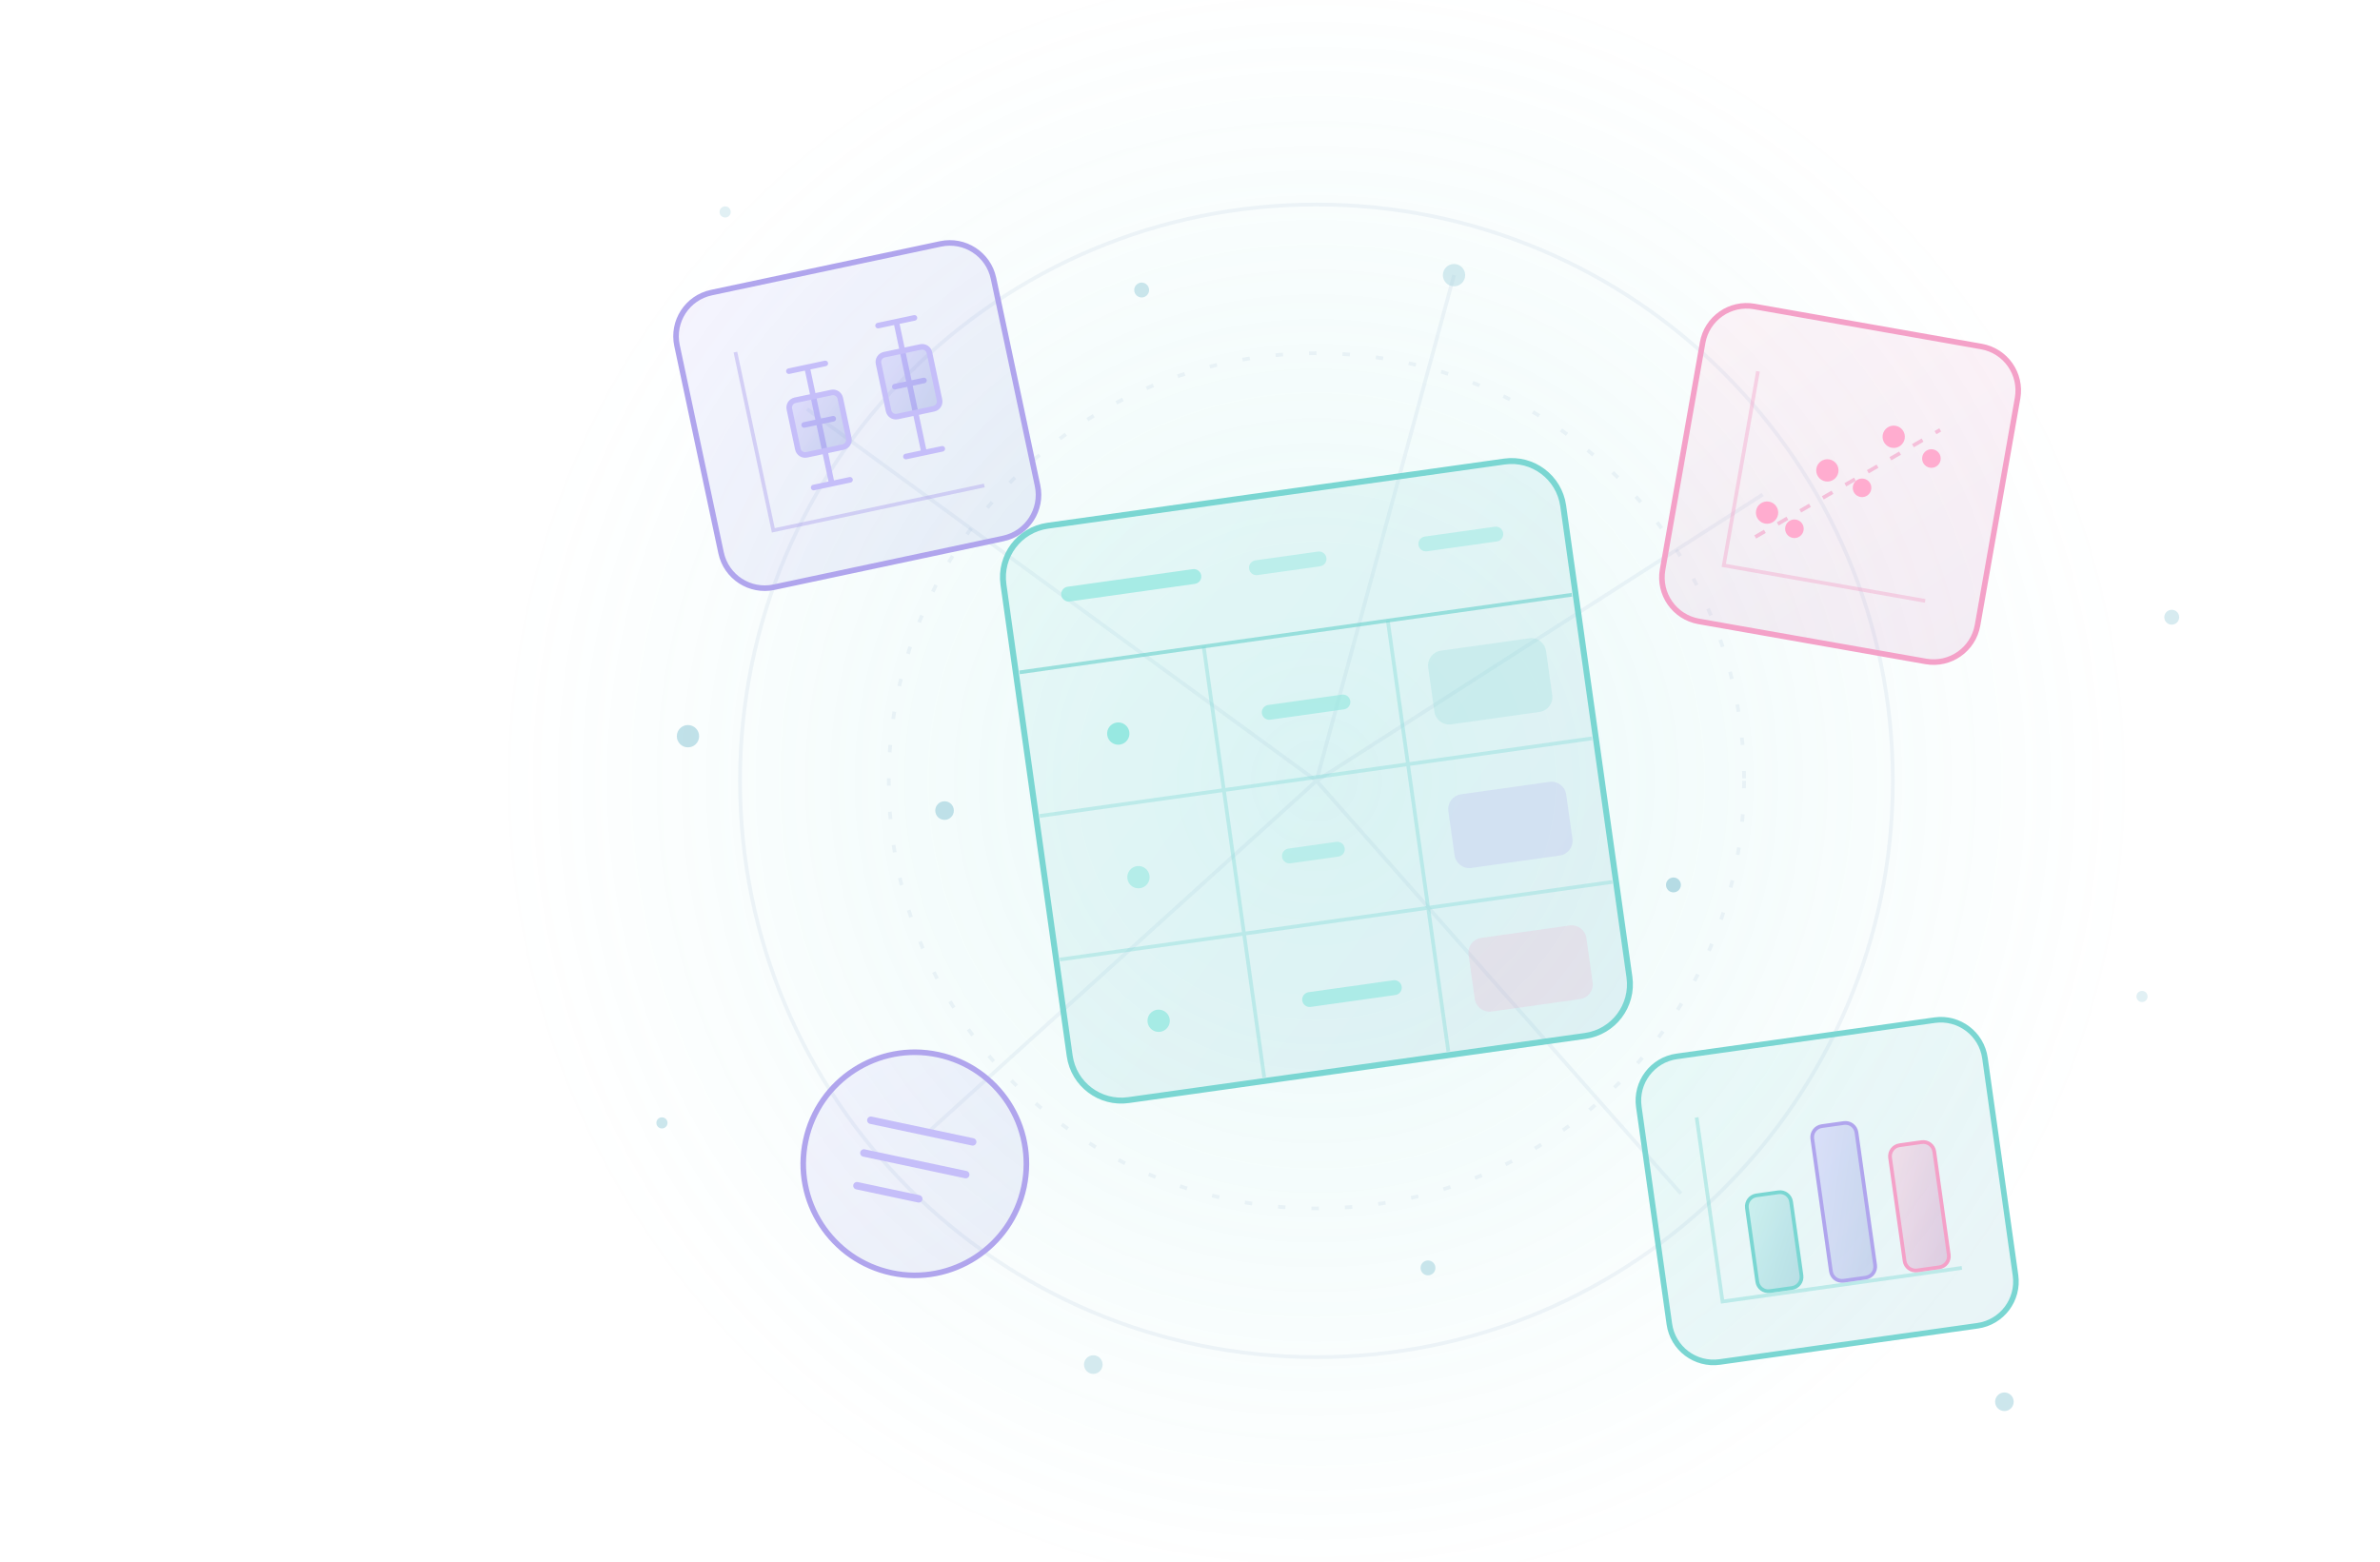
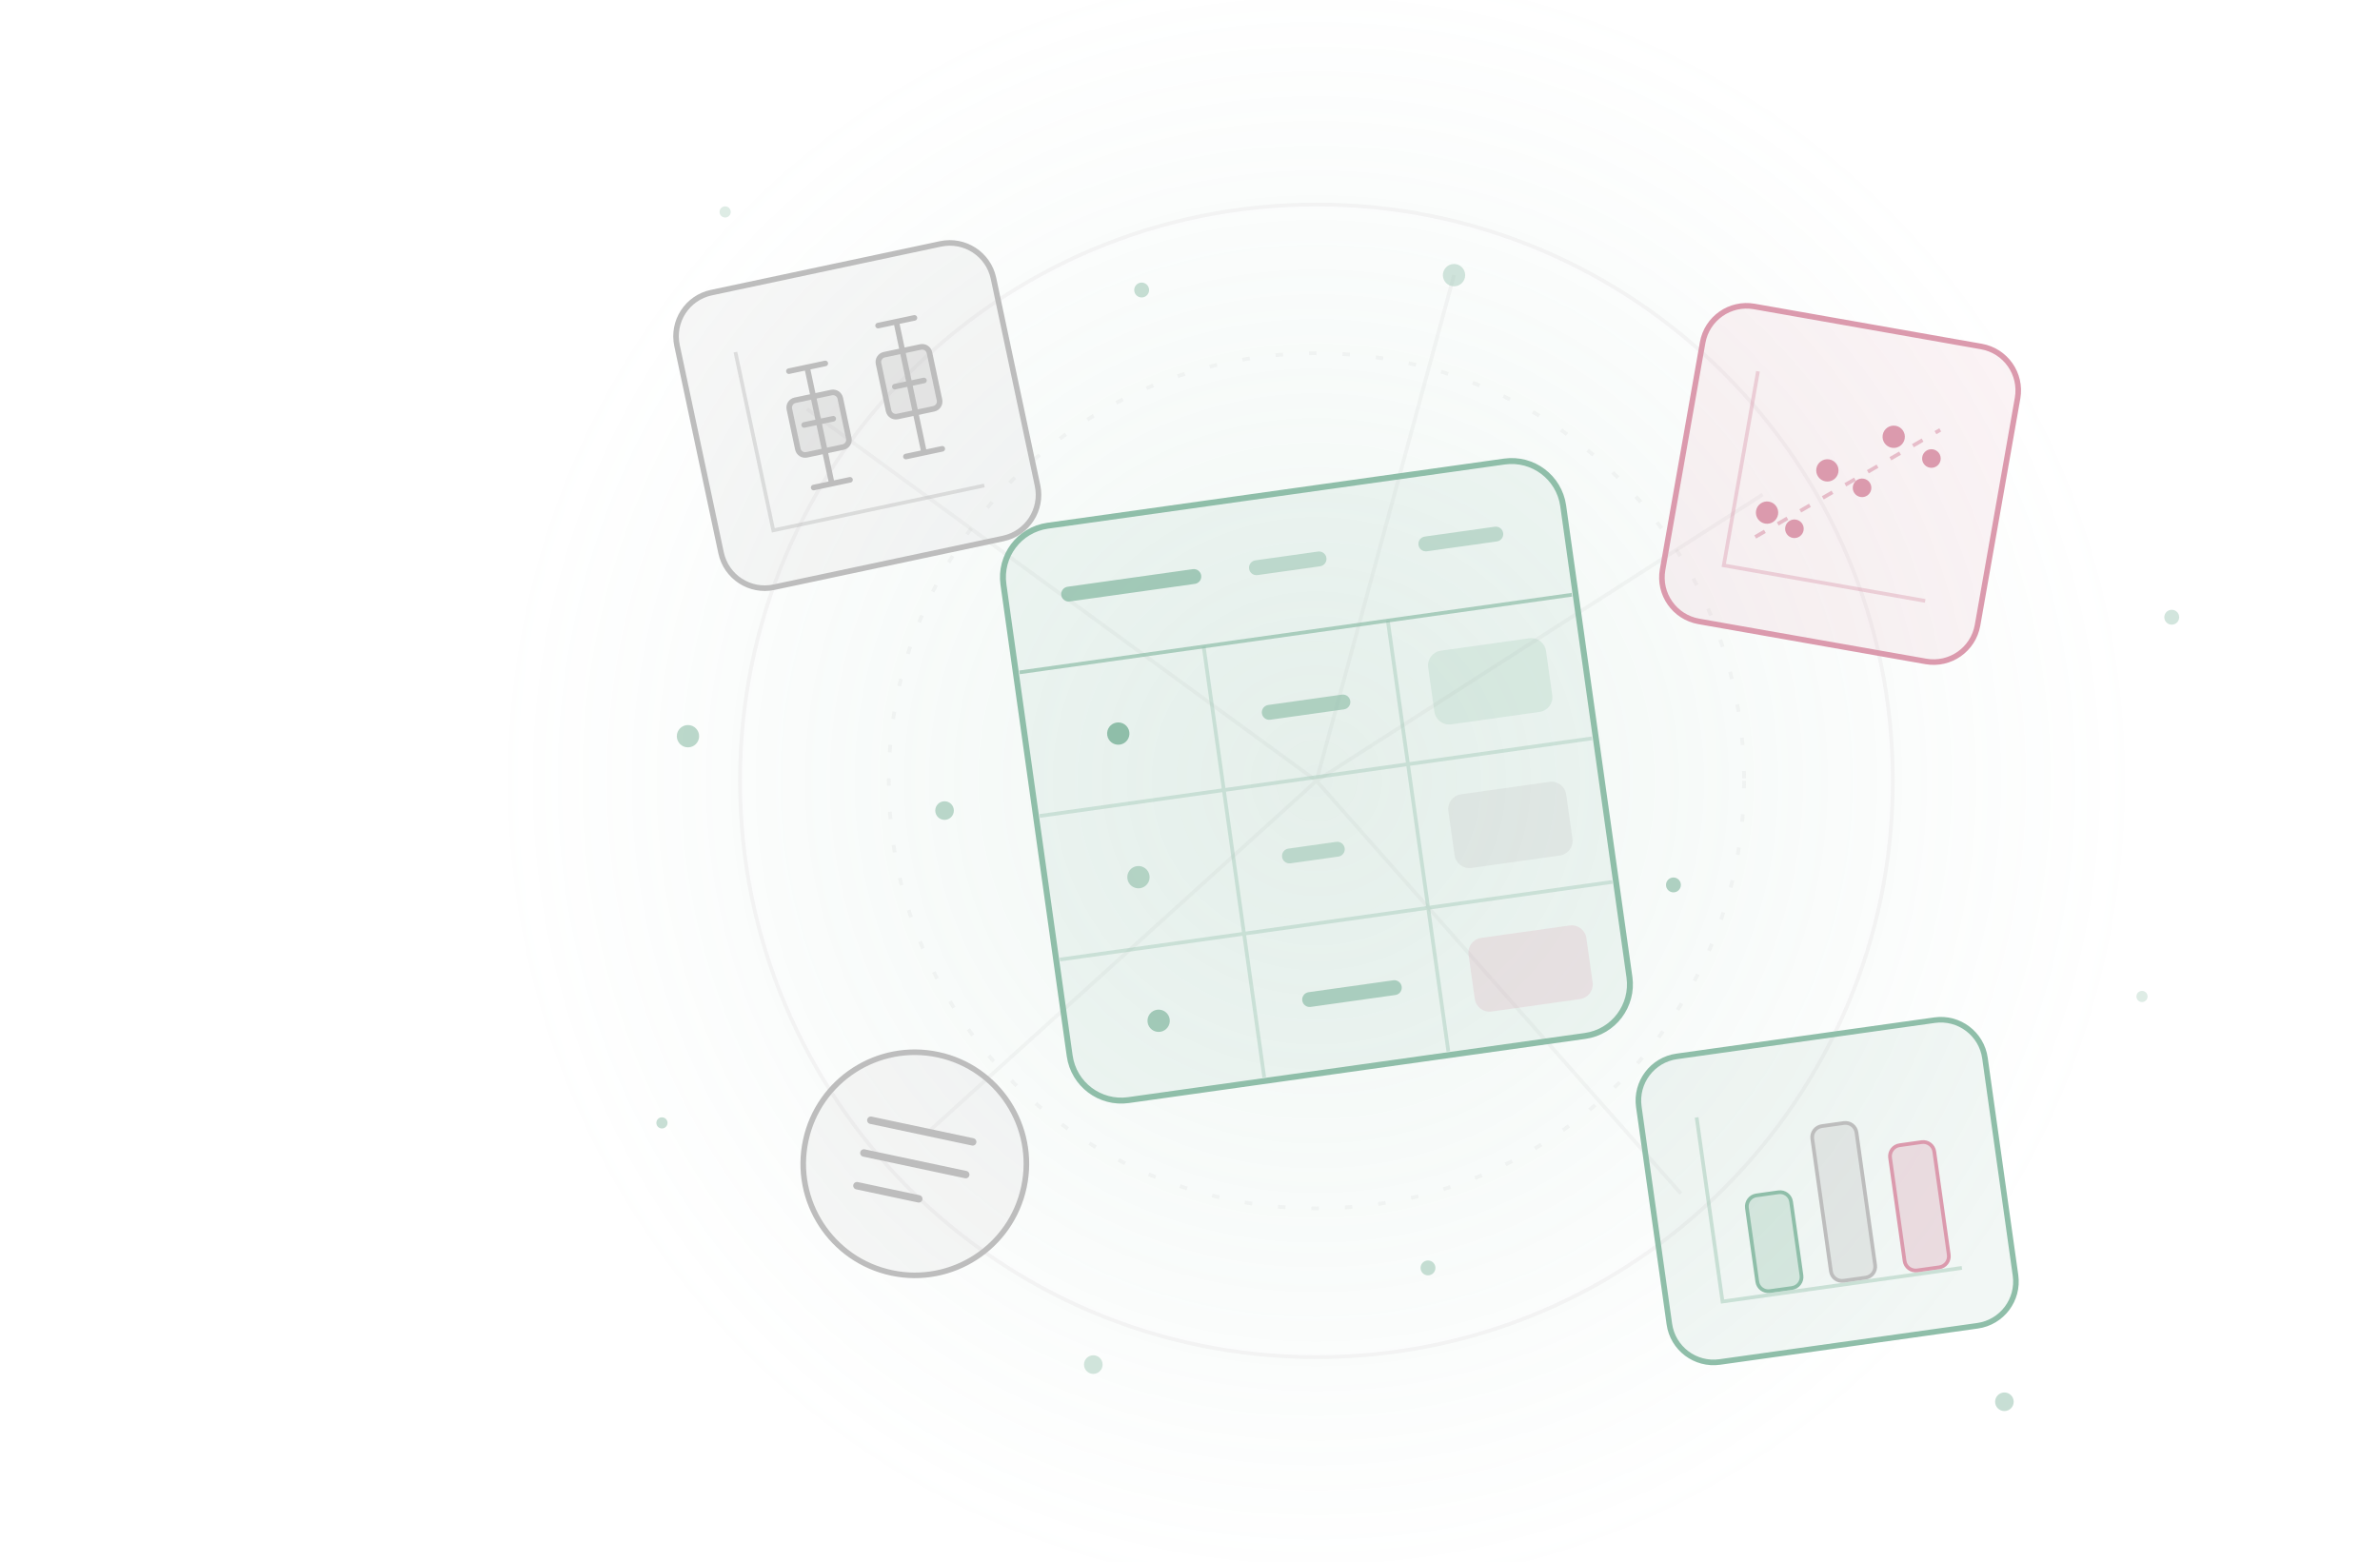
<svg xmlns="http://www.w3.org/2000/svg" width="640" height="420" viewBox="0 0 640 420" fill="none">
  <defs>
    <radialGradient id="halo">
-       <stop stop-color="#5FD4D0" stop-opacity=".13" />
-       <stop offset="1" stop-color="#5FD4D0" stop-opacity="0" />
+       <stop stop-color="#8fbea9" stop-opacity=".13" />
+       <stop offset="1" stop-color="#8fbea9" stop-opacity="0" />
    </radialGradient>
    <linearGradient id="teal" x2="1" y2="1">
-       <stop stop-color="#89E5DC" />
-       <stop offset="1" stop-color="#43A6BD" />
+       <stop stop-color="#8fbea9" />
+       <stop offset="1" stop-color="#8fbea9" />
    </linearGradient>
    <linearGradient id="pink" x2="1" y2="1">
-       <stop stop-color="#FFACCF" />
-       <stop offset="1" stop-color="#BD6CAF" />
+       <stop stop-color="#db9aad" />
+       <stop offset="1" stop-color="#db9aad" />
    </linearGradient>
    <linearGradient id="violet" x2="1" y2="1">
-       <stop stop-color="#B7ACFF" />
-       <stop offset="1" stop-color="#7789D4" />
+       <stop stop-color="#bdbdbd" />
+       <stop offset="1" stop-color="#bdbdbd" />
    </linearGradient>
  </defs>
  <circle cx="354" cy="210" r="220" fill="url(#halo)" />
-   <g stroke="#95B4D0" stroke-opacity=".13">
+   <g stroke="#bdbdbd" stroke-opacity=".13">
    <circle cx="354" cy="210" r="155" />
    <circle cx="354" cy="210" r="115" stroke-dasharray="2 7" />
    <path d="M217 110l137 100 120-77M354 210l98 111M354 210l-105 95M354 210l37-136" />
  </g>
  <g transform="translate(278 132) rotate(-8 76 78)">
-     <rect width="152" height="156" rx="14" fill="url(#teal)" fill-opacity=".12" stroke="#7AD6D2" stroke-width="1.6" />
-     <path d="M1 38h150" stroke="#7AD6D2" stroke-opacity=".7" />
-     <path d="M1 77h150M1 116h150M51 38v117M101 38v117" stroke="#79D7D3" stroke-opacity=".35" />
-     <g fill="#97E8E1">
+     <rect width="152" height="156" rx="14" fill="url(#teal)" fill-opacity=".12" stroke="#8fbea9" stroke-width="1.6" />
+     <path d="M1 38h150" stroke="#8fbea9" stroke-opacity=".7" />
+     <path d="M1 77h150M1 116h150M51 38v117M101 38v117" stroke="#8fbea9" stroke-opacity=".35" />
+     <g fill="#8fbea9">
      <rect x="15" y="17" width="38" height="4" rx="2" opacity=".8" />
      <rect x="66" y="17" width="21" height="4" rx="2" opacity=".5" />
      <rect x="112" y="17" width="23" height="4" rx="2" opacity=".5" />
      <circle cx="25" cy="58" r="3" />
      <circle cx="25" cy="97" r="3" opacity=".6" />
      <circle cx="25" cy="136" r="3" opacity=".8" />
      <rect x="64" y="56" width="24" height="4" rx="2" opacity=".65" />
      <rect x="64" y="95" width="17" height="4" rx="2" opacity=".5" />
      <rect x="64" y="134" width="27" height="4" rx="2" opacity=".7" />
    </g>
-     <rect x="110" y="48" width="32" height="20" rx="4" fill="#7AD6D2" fill-opacity=".2" />
-     <rect x="110" y="87" width="32" height="20" rx="4" fill="#B0A5ED" fill-opacity=".22" />
-     <rect x="110" y="126" width="32" height="20" rx="4" fill="#F4A1C8" fill-opacity=".2" />
+     <rect x="110" y="48" width="32" height="20" rx="4" fill="#8fbea9" fill-opacity=".2" />
+     <rect x="110" y="87" width="32" height="20" rx="4" fill="#bdbdbd" fill-opacity=".22" />
+     <rect x="110" y="126" width="32" height="20" rx="4" fill="#db9aad" fill-opacity=".2" />
  </g>
  <g transform="translate(187 72) rotate(-12 40 40)">
-     <rect width="87" height="81" rx="12" fill="url(#violet)" fill-opacity=".12" stroke="#B0A5ED" stroke-width="1.5" />
-     <path d="M15 17v49h58" stroke="#B0A5ED" stroke-opacity=".45" />
-     <g stroke="#C5BEF9" stroke-width="1.5" stroke-linecap="round">
+     <rect width="87" height="81" rx="12" fill="url(#violet)" fill-opacity=".12" stroke="#bdbdbd" stroke-width="1.5" />
+     <path d="M15 17v49h58" stroke="#bdbdbd" stroke-opacity=".45" />
+     <g stroke="#bdbdbd" stroke-width="1.5" stroke-linecap="round">
      <path d="M33 25v32M28 25h10M28 57h10M29 40h8" />
      <rect x="26" y="33" width="14" height="15" rx="2" fill="url(#violet)" fill-opacity=".3" />
      <path d="M59 18v36M54 18h10M54 54h10M55 35h8" />
      <rect x="52" y="26" width="14" height="17" rx="2" fill="url(#violet)" fill-opacity=".3" />
    </g>
  </g>
  <g transform="translate(452 87) rotate(10 42 42)">
-     <rect width="86" height="86" rx="12" fill="url(#pink)" fill-opacity=".12" stroke="#F4A1C8" stroke-width="1.5" />
-     <path d="M16 17v53h55" stroke="#F4A1C8" stroke-opacity=".4" />
-     <path d="M23 61l44-37" stroke="#F4A1C8" stroke-opacity=".6" stroke-dasharray="3 4" />
-     <g fill="#FFACCF">
+     <rect width="86" height="86" rx="12" fill="url(#pink)" fill-opacity=".12" stroke="#db9aad" stroke-width="1.5" />
+     <path d="M16 17v53h55" stroke="#db9aad" stroke-opacity=".4" />
+     <path d="M23 61l44-37" stroke="#db9aad" stroke-opacity=".6" stroke-dasharray="3 4" />
+     <g fill="#db9aad">
      <circle cx="25" cy="54" r="3" />
      <circle cx="33" cy="57" r="2.5" />
      <circle cx="39" cy="40" r="3" />
      <circle cx="49" cy="43" r="2.5" />
      <circle cx="55" cy="28" r="3" />
      <circle cx="66" cy="32" r="2.5" />
    </g>
  </g>
  <g transform="translate(444 279) rotate(-8 46 39)">
-     <rect width="94" height="83" rx="12" fill="url(#teal)" fill-opacity=".12" stroke="#7AD6D2" stroke-width="1.5" />
-     <path d="M15 17v50h65" stroke="#79D7D3" stroke-opacity=".4" />
-     <rect x="25" y="40" width="12" height="26" rx="3" fill="url(#teal)" fill-opacity=".3" stroke="#7AD6D2" />
-     <rect x="45" y="24" width="12" height="42" rx="3" fill="url(#violet)" fill-opacity=".3" stroke="#B0A5ED" />
-     <rect x="65" y="32" width="12" height="34" rx="3" fill="url(#pink)" fill-opacity=".3" stroke="#F4A1C8" />
+     <rect width="94" height="83" rx="12" fill="url(#teal)" fill-opacity=".12" stroke="#8fbea9" stroke-width="1.5" />
+     <path d="M15 17v50h65" stroke="#8fbea9" stroke-opacity=".4" />
+     <rect x="25" y="40" width="12" height="26" rx="3" fill="url(#teal)" fill-opacity=".3" stroke="#8fbea9" />
+     <rect x="45" y="24" width="12" height="42" rx="3" fill="url(#violet)" fill-opacity=".3" stroke="#bdbdbd" />
+     <rect x="65" y="32" width="12" height="34" rx="3" fill="url(#pink)" fill-opacity=".3" stroke="#db9aad" />
  </g>
-   <g transform="translate(217 286) rotate(12 29 27)" stroke="#B0A5ED" stroke-width="1.5">
+   <g transform="translate(217 286) rotate(12 29 27)" stroke="#bdbdbd" stroke-width="1.5">
    <circle cx="29" cy="27" r="30" fill="url(#violet)" fill-opacity=".12" />
-     <path d="M15 18h28M15 27h28M15 36h17" stroke="#C5BEF9" stroke-width="2" stroke-linecap="round" />
+     <path d="M15 18h28M15 27h28M15 36h17" stroke="#bdbdbd" stroke-width="2" stroke-linecap="round" />
  </g>
-   <g fill="#9ACDDA">
+   <g fill="#8fbea9">
    <circle cx="185" cy="198" r="3" opacity=".6" />
    <circle cx="254" cy="218" r="2.5" opacity=".6" />
    <circle cx="450" cy="238" r="2" opacity=".7" />
    <circle cx="307" cy="78" r="2" opacity=".5" />
    <circle cx="391" cy="74" r="3" opacity=".4" />
    <circle cx="539" cy="377" r="2.5" opacity=".5" />
    <circle cx="294" cy="367" r="2.5" opacity=".4" />
    <circle cx="178" cy="302" r="1.5" opacity=".5" />
    <circle cx="584" cy="166" r="2" opacity=".4" />
    <circle cx="195" cy="57" r="1.5" opacity=".3" />
    <circle cx="384" cy="341" r="2" opacity=".5" />
    <circle cx="576" cy="268" r="1.5" opacity=".3" />
  </g>
</svg>
